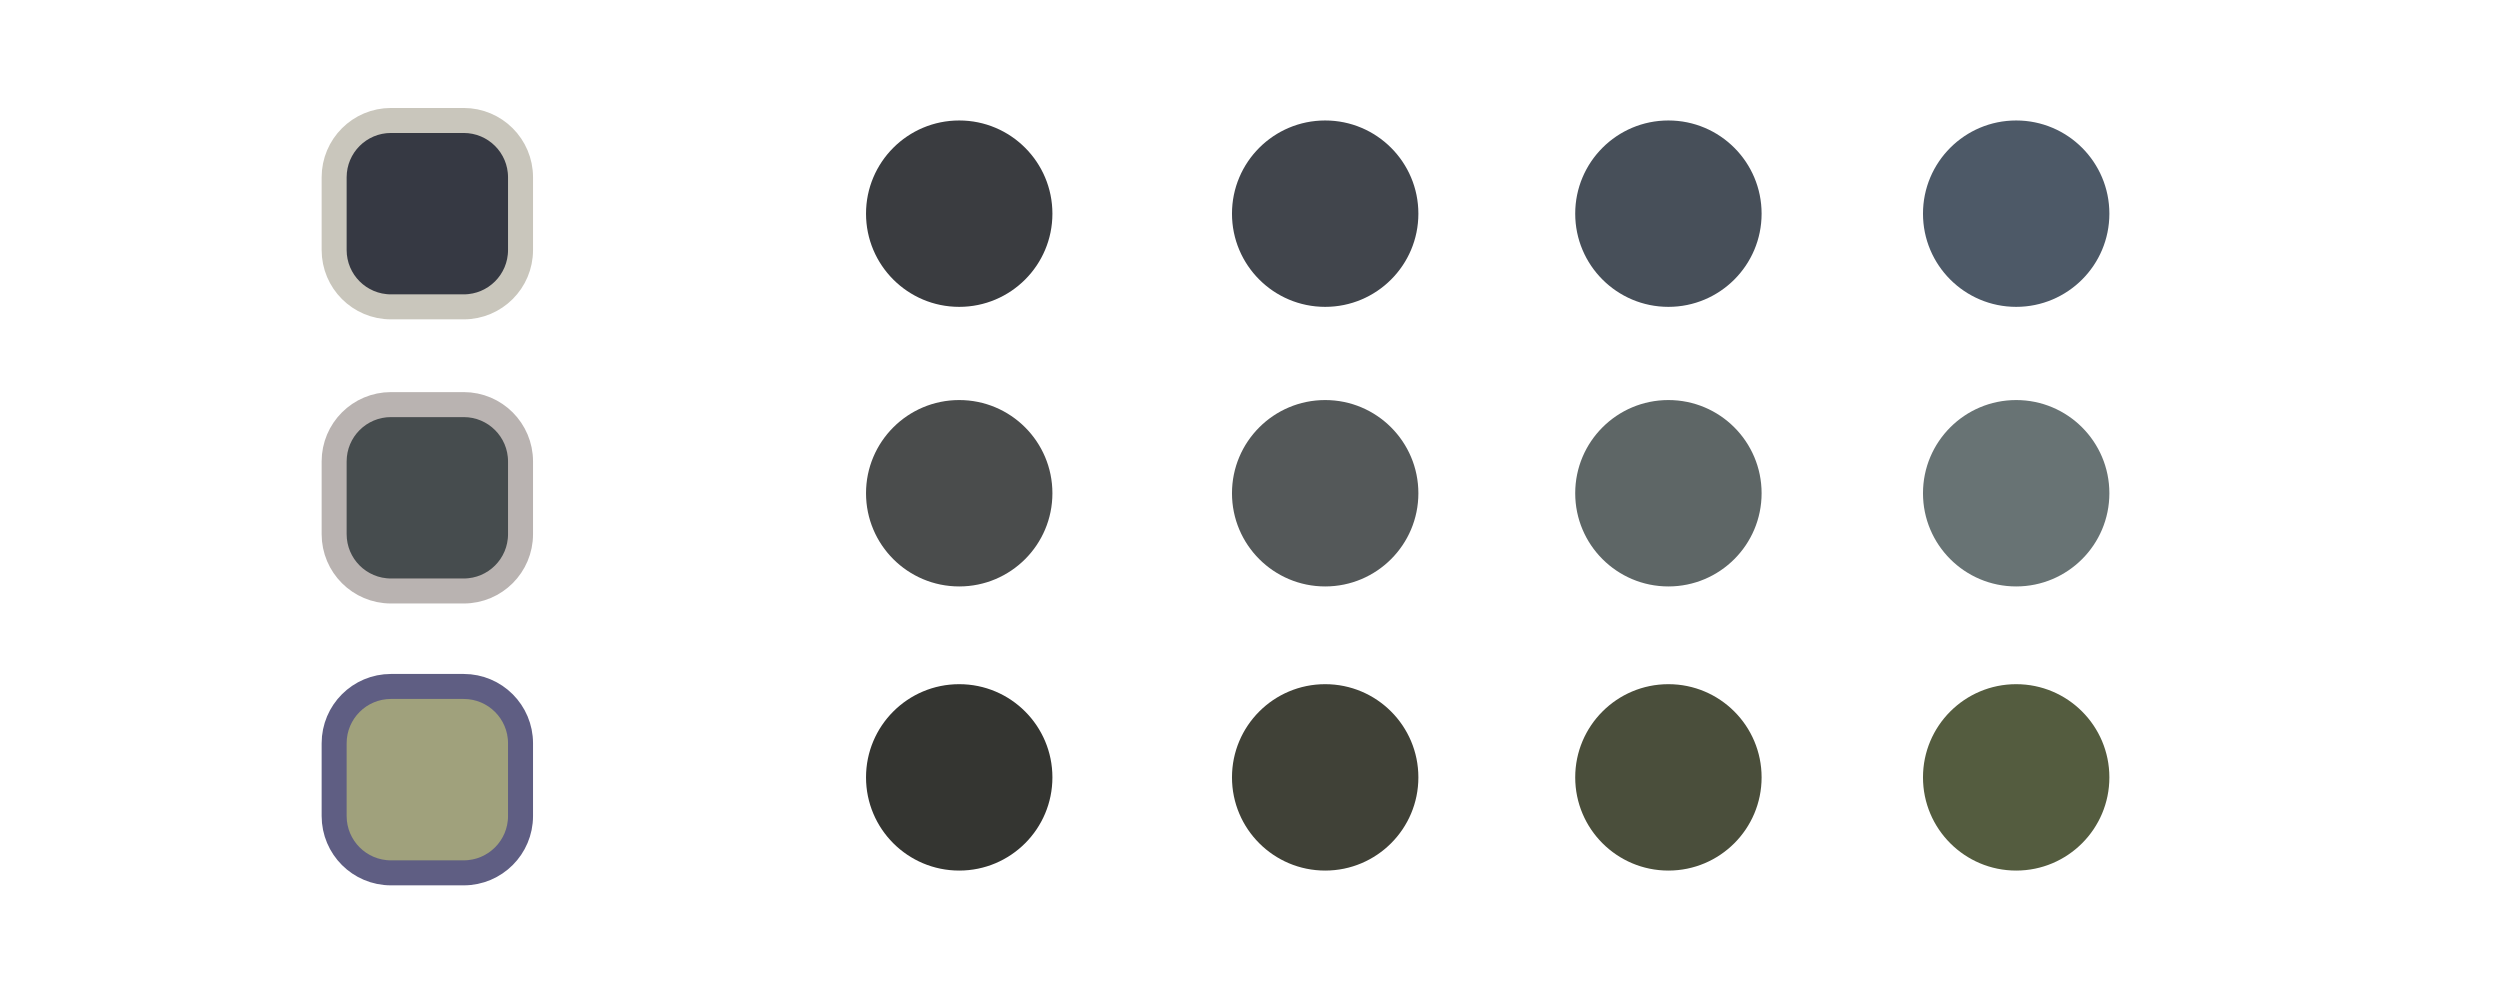
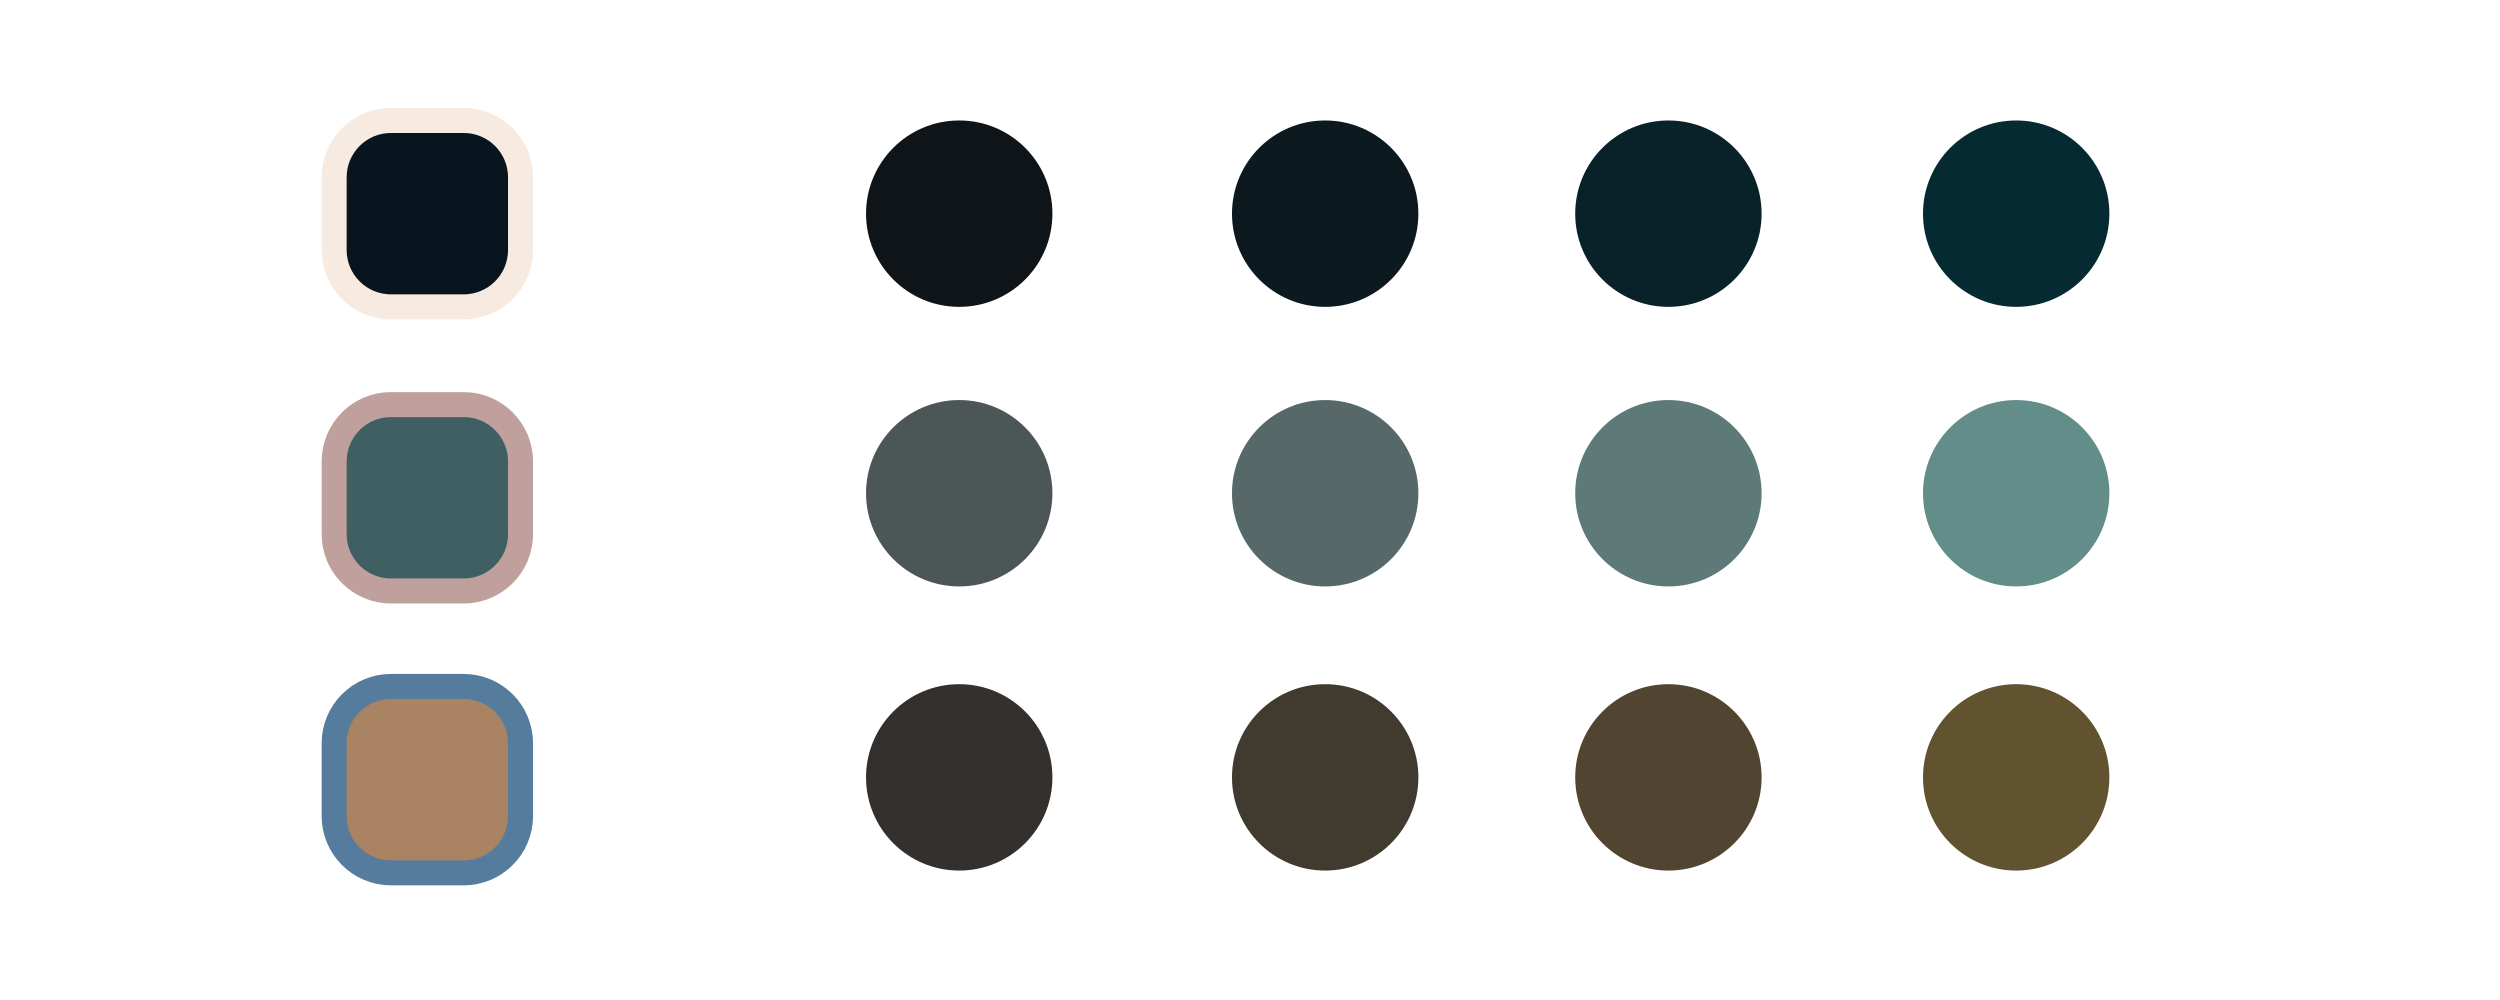
<svg xmlns="http://www.w3.org/2000/svg" width="1000" height="400" viewBox="0 0 264.583 105.833" version="1.1" id="svg1">
  <defs id="defs1" />
  <g id="layer1">
-     <rect style="fill:#363943;fill-opacity:1;stroke:#C9C6BC;stroke-width:2.646;stroke-linecap:round;stroke-linejoin:round;stroke-dasharray:none;stroke-opacity:1;paint-order:fill markers stroke" id="rect1" width="19.726" height="19.726" x="35.363" y="12.75" ry="6.014" />
-     <rect style="fill:#464C4E;fill-opacity:1;stroke:#B9B3B1;stroke-width:2.646;stroke-linecap:round;stroke-linejoin:round;stroke-dasharray:none;stroke-opacity:1;paint-order:fill markers stroke" id="rect2" width="19.726" height="19.726" x="35.363" y="42.82" ry="6.014" />
-     <rect style="fill:#A0A17C;fill-opacity:1;stroke:#5F5E83;stroke-width:2.646;stroke-linecap:round;stroke-linejoin:round;stroke-dasharray:none;stroke-opacity:1;paint-order:fill markers stroke" id="rect3" width="19.726" height="19.726" x="35.363" y="72.65" ry="6.014" />
-     <rect style="fill:#3A3C40;fill-opacity:1;stroke:none;stroke-width:2.646;stroke-linecap:round;stroke-linejoin:round;stroke-dasharray:none;stroke-opacity:1;paint-order:fill markers stroke" id="rect4" width="19.726" height="19.726" x="91.654" y="12.75" ry="9.863" />
-     <rect style="fill:#41454C;fill-opacity:1;stroke:none;stroke-width:2.646;stroke-linecap:round;stroke-linejoin:round;stroke-dasharray:none;stroke-opacity:1;paint-order:fill markers stroke" id="rect5" width="19.726" height="19.726" x="130.385" y="12.75" ry="9.863" />
-     <rect style="fill:#474F59;fill-opacity:1;stroke:none;stroke-width:2.646;stroke-linecap:round;stroke-linejoin:round;stroke-dasharray:none;stroke-opacity:1;paint-order:fill markers stroke" id="rect6" width="19.726" height="19.726" x="166.71" y="12.75" ry="9.863" />
-     <rect style="fill:#4D5967;fill-opacity:1;stroke:none;stroke-width:2.646;stroke-linecap:round;stroke-linejoin:round;stroke-dasharray:none;stroke-opacity:1;paint-order:fill markers stroke" id="rect7" width="19.726" height="19.726" x="203.516" y="12.75" ry="9.863" />
-     <rect style="fill:#4A4C4C;fill-opacity:1;stroke:none;stroke-width:2.646;stroke-linecap:round;stroke-linejoin:round;stroke-dasharray:none;stroke-opacity:1;paint-order:fill markers stroke" id="rect8" width="19.726" height="19.726" x="91.654" y="42.339" ry="9.863" />
-     <rect style="fill:#545859;fill-opacity:1;stroke:none;stroke-width:2.646;stroke-linecap:round;stroke-linejoin:round;stroke-dasharray:none;stroke-opacity:1;paint-order:fill markers stroke" id="rect9" width="19.726" height="19.726" x="130.385" y="42.339" ry="9.863" />
-     <rect style="fill:#5E6666;fill-opacity:1;stroke:none;stroke-width:2.646;stroke-linecap:round;stroke-linejoin:round;stroke-dasharray:none;stroke-opacity:1;paint-order:fill markers stroke" id="rect10" width="19.726" height="19.726" x="166.71" y="42.339" ry="9.863" />
-     <rect style="fill:#687374;fill-opacity:1;stroke:none;stroke-width:2.646;stroke-linecap:round;stroke-linejoin:round;stroke-dasharray:none;stroke-opacity:1;paint-order:fill markers stroke" id="rect11" width="19.726" height="19.726" x="203.516" y="42.339" ry="9.863" />
-     <rect style="fill:#343531;fill-opacity:1;stroke:none;stroke-width:2.646;stroke-linecap:round;stroke-linejoin:round;stroke-dasharray:none;stroke-opacity:1;paint-order:fill markers stroke" id="rect12" width="19.726" height="19.726" x="91.654" y="72.409" ry="9.863" />
-     <rect style="fill:#404137;fill-opacity:1;stroke:none;stroke-width:2.646;stroke-linecap:round;stroke-linejoin:round;stroke-dasharray:none;stroke-opacity:1;paint-order:fill markers stroke" id="rect13" width="19.726" height="19.726" x="130.385" y="72.409" ry="9.863" />
-     <rect style="fill:#4A4E3B;fill-opacity:1;stroke:none;stroke-width:2.646;stroke-linecap:round;stroke-linejoin:round;stroke-dasharray:none;stroke-opacity:1;paint-order:fill markers stroke" id="rect14" width="19.726" height="19.726" x="166.71" y="72.409" ry="9.863" />
-     <rect style="fill:#545C3F;fill-opacity:1;stroke:none;stroke-width:2.646;stroke-linecap:round;stroke-linejoin:round;stroke-dasharray:none;stroke-opacity:1;paint-order:fill markers stroke" id="rect15" width="19.726" height="19.726" x="203.516" y="72.409" ry="9.863" />
+     <rect style="fill:#08151E;fill-opacity:1;stroke:#F7EAE1;stroke-width:2.646;stroke-linecap:round;stroke-linejoin:round;stroke-dasharray:none;stroke-opacity:1;paint-order:fill markers stroke" id="rect1" width="19.726" height="19.726" x="35.363" y="12.75" ry="6.014" />
+     <rect style="fill:#3F5F63;fill-opacity:1;stroke:#C0A09C;stroke-width:2.646;stroke-linecap:round;stroke-linejoin:round;stroke-dasharray:none;stroke-opacity:1;paint-order:fill markers stroke" id="rect2" width="19.726" height="19.726" x="35.363" y="42.82" ry="6.014" />
+     <rect style="fill:#AA8362;fill-opacity:1;stroke:#557C9D;stroke-width:2.646;stroke-linecap:round;stroke-linejoin:round;stroke-dasharray:none;stroke-opacity:1;paint-order:fill markers stroke" id="rect3" width="19.726" height="19.726" x="35.363" y="72.65" ry="6.014" />
+     <rect style="fill:#0E1418;fill-opacity:1;stroke:none;stroke-width:2.646;stroke-linecap:round;stroke-linejoin:round;stroke-dasharray:none;stroke-opacity:1;paint-order:fill markers stroke" id="rect4" width="19.726" height="19.726" x="91.654" y="12.75" ry="9.863" />
+     <rect style="fill:#0C1A20;fill-opacity:1;stroke:none;stroke-width:2.646;stroke-linecap:round;stroke-linejoin:round;stroke-dasharray:none;stroke-opacity:1;paint-order:fill markers stroke" id="rect5" width="19.726" height="19.726" x="130.385" y="12.75" ry="9.863" />
+     <rect style="fill:#092128;fill-opacity:1;stroke:none;stroke-width:2.646;stroke-linecap:round;stroke-linejoin:round;stroke-dasharray:none;stroke-opacity:1;paint-order:fill markers stroke" id="rect6" width="19.726" height="19.726" x="166.71" y="12.75" ry="9.863" />
+     <rect style="fill:#062A32;fill-opacity:1;stroke:none;stroke-width:2.646;stroke-linecap:round;stroke-linejoin:round;stroke-dasharray:none;stroke-opacity:1;paint-order:fill markers stroke" id="rect7" width="19.726" height="19.726" x="203.516" y="12.75" ry="9.863" />
+     <rect style="fill:#4D5657;fill-opacity:1;stroke:none;stroke-width:2.646;stroke-linecap:round;stroke-linejoin:round;stroke-dasharray:none;stroke-opacity:1;paint-order:fill markers stroke" id="rect8" width="19.726" height="19.726" x="91.654" y="42.339" ry="9.863" />
+     <rect style="fill:#566868;fill-opacity:1;stroke:none;stroke-width:2.646;stroke-linecap:round;stroke-linejoin:round;stroke-dasharray:none;stroke-opacity:1;paint-order:fill markers stroke" id="rect9" width="19.726" height="19.726" x="130.385" y="42.339" ry="9.863" />
+     <rect style="fill:#5D7A78;fill-opacity:1;stroke:none;stroke-width:2.646;stroke-linecap:round;stroke-linejoin:round;stroke-dasharray:none;stroke-opacity:1;paint-order:fill markers stroke" id="rect10" width="19.726" height="19.726" x="166.71" y="42.339" ry="9.863" />
+     <rect style="fill:#638D88;fill-opacity:1;stroke:none;stroke-width:2.646;stroke-linecap:round;stroke-linejoin:round;stroke-dasharray:none;stroke-opacity:1;paint-order:fill markers stroke" id="rect11" width="19.726" height="19.726" x="203.516" y="42.339" ry="9.863" />
+     <rect style="fill:#33302D;fill-opacity:1;stroke:none;stroke-width:2.646;stroke-linecap:round;stroke-linejoin:round;stroke-dasharray:none;stroke-opacity:1;paint-order:fill markers stroke" id="rect12" width="19.726" height="19.726" x="91.654" y="72.409" ry="9.863" />
+     <rect style="fill:#413A2F;fill-opacity:1;stroke:none;stroke-width:2.646;stroke-linecap:round;stroke-linejoin:round;stroke-dasharray:none;stroke-opacity:1;paint-order:fill markers stroke" id="rect13" width="19.726" height="19.726" x="130.385" y="72.409" ry="9.863" />
+     <rect style="fill:#514531;fill-opacity:1;stroke:none;stroke-width:2.646;stroke-linecap:round;stroke-linejoin:round;stroke-dasharray:none;stroke-opacity:1;paint-order:fill markers stroke" id="rect14" width="19.726" height="19.726" x="166.71" y="72.409" ry="9.863" />
+     <rect style="fill:#625330;fill-opacity:1;stroke:none;stroke-width:2.646;stroke-linecap:round;stroke-linejoin:round;stroke-dasharray:none;stroke-opacity:1;paint-order:fill markers stroke" id="rect15" width="19.726" height="19.726" x="203.516" y="72.409" ry="9.863" />
  </g>
</svg>
